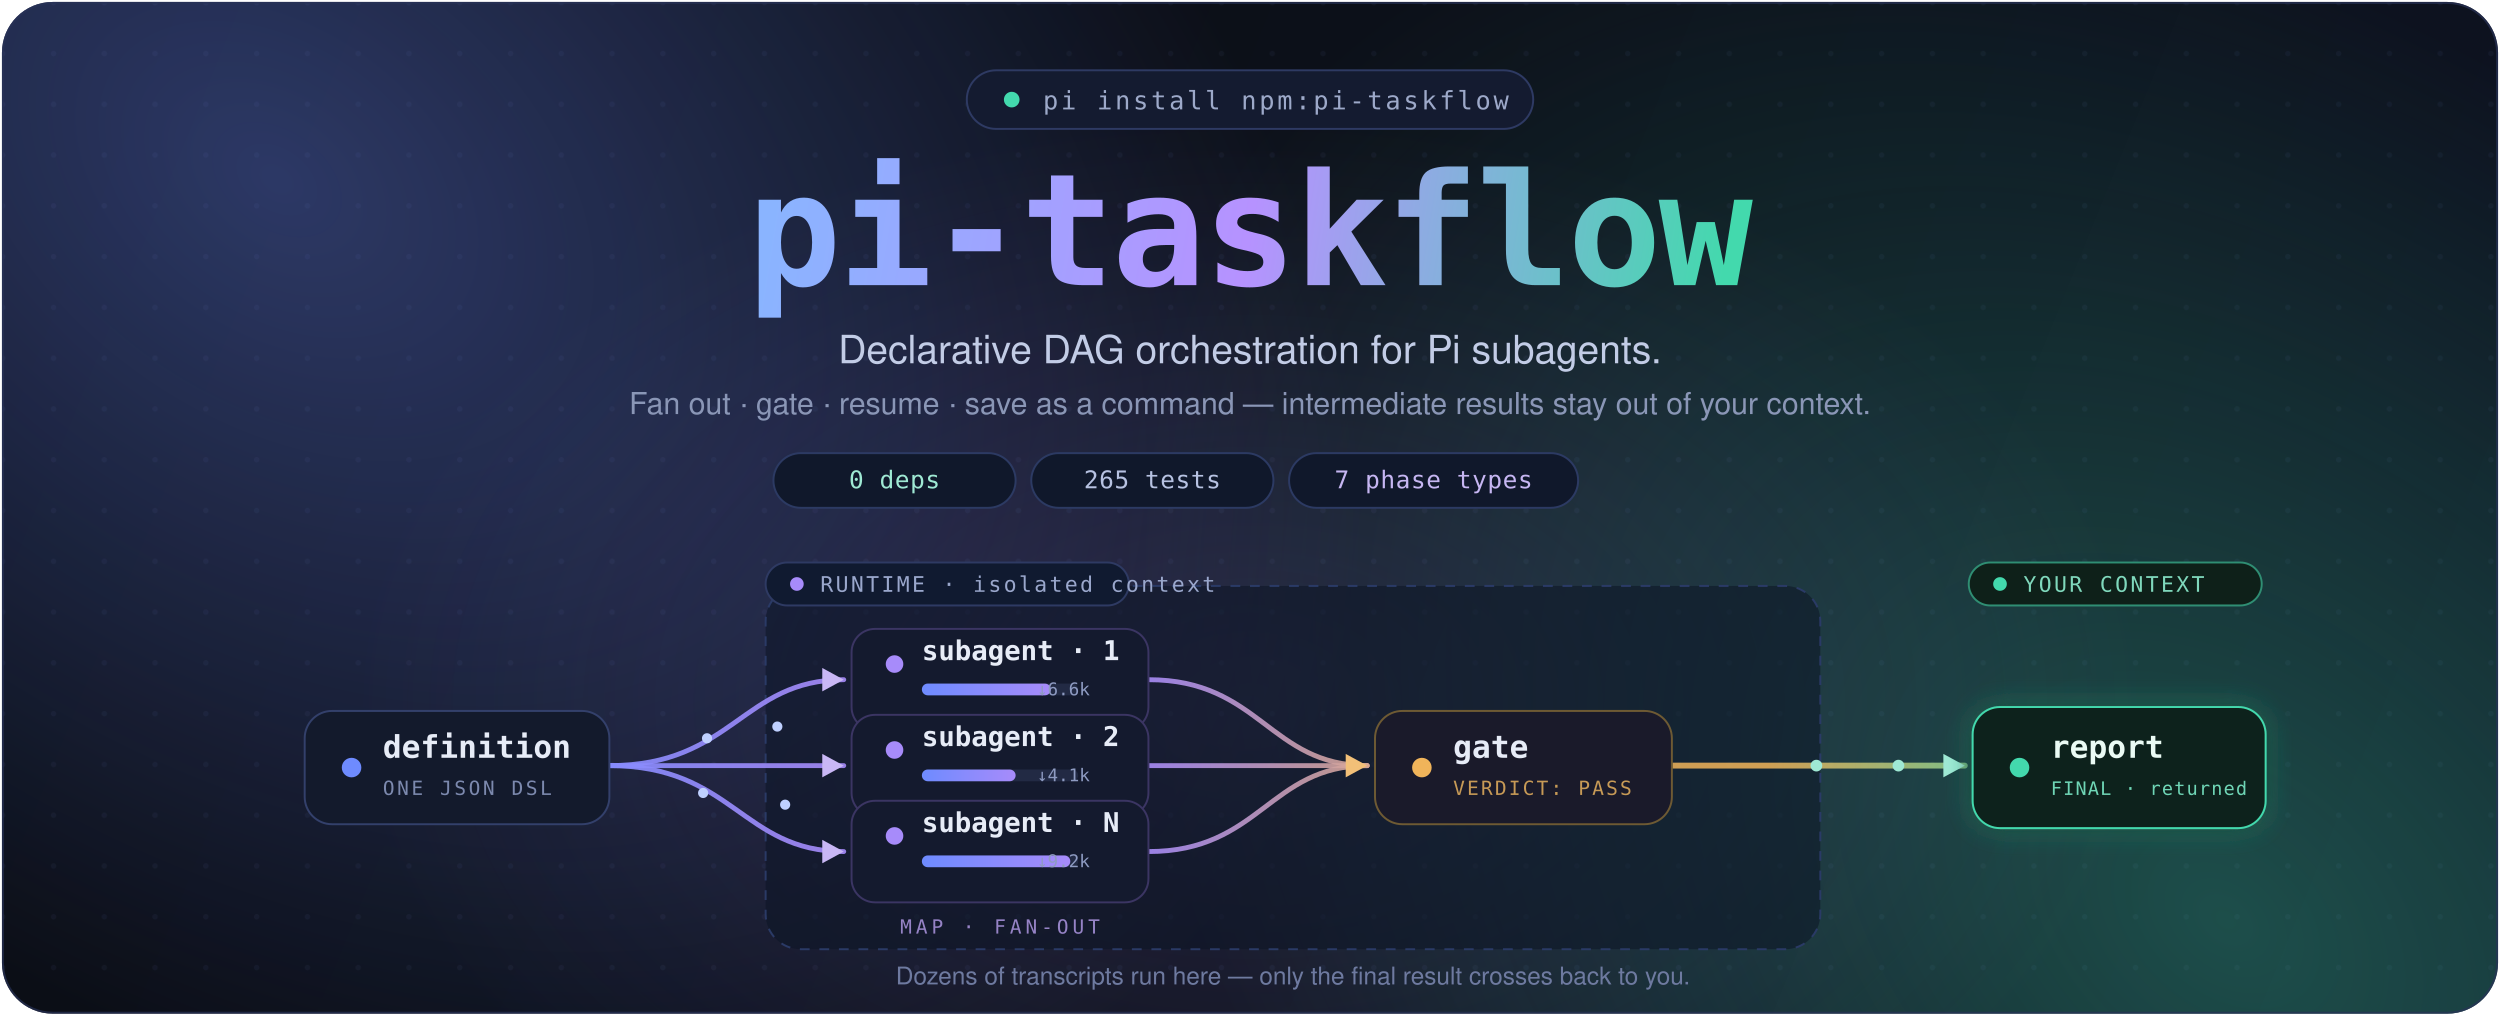
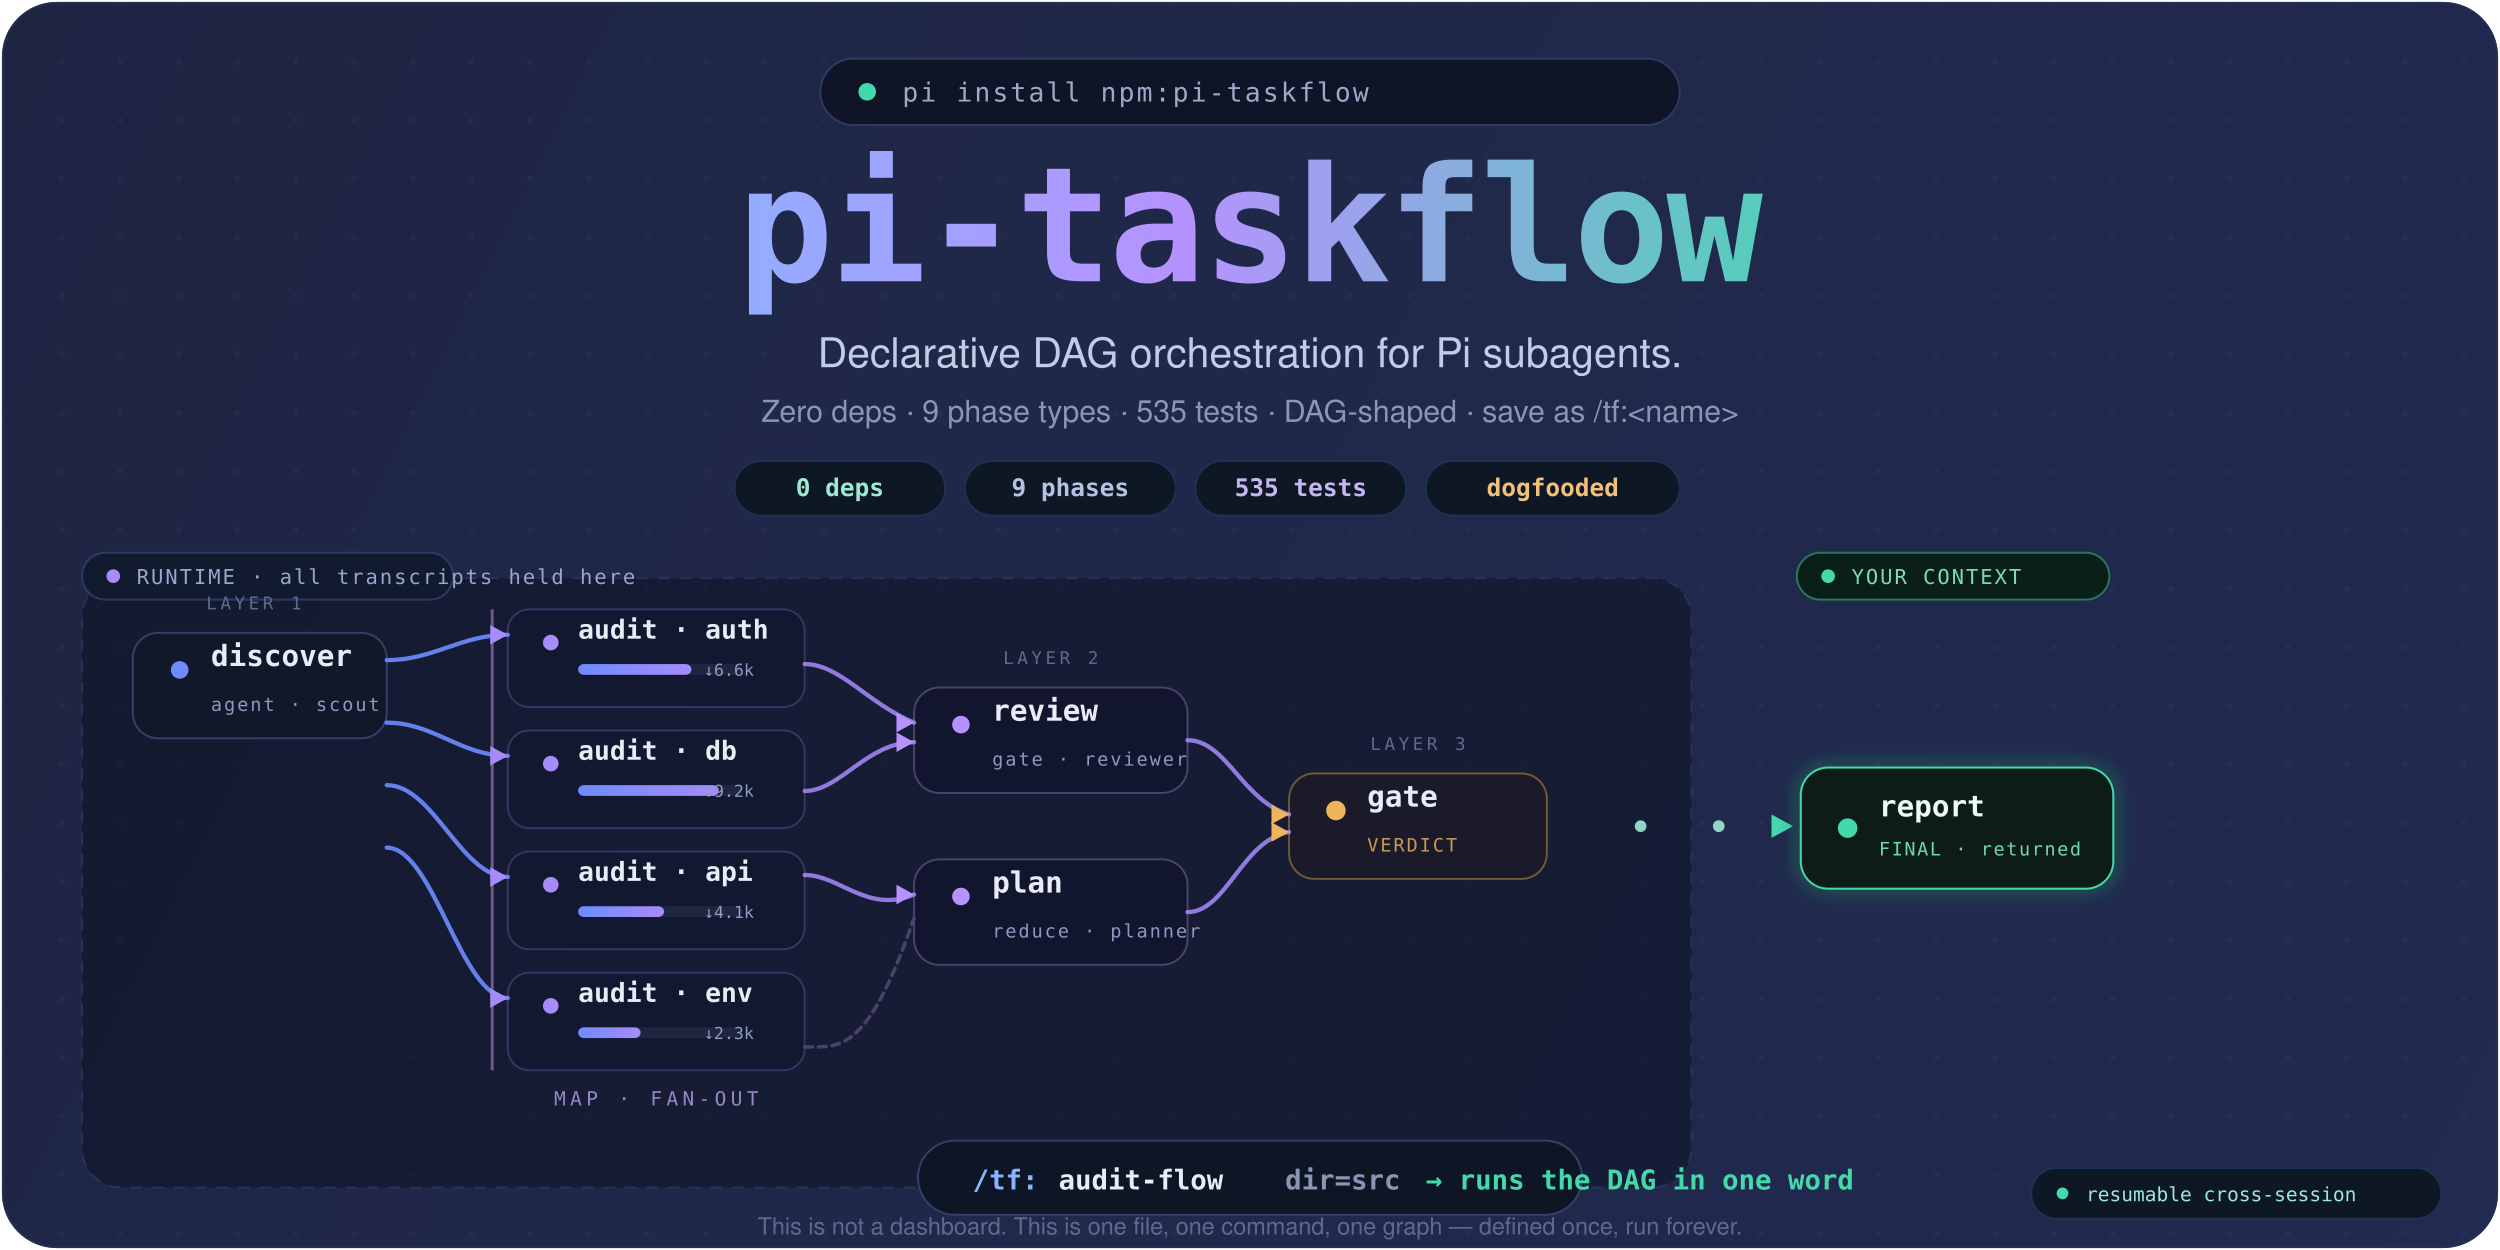
- <svg xmlns="http://www.w3.org/2000/svg" width="1280" height="520" viewBox="0 0 1280 520" fill="none" role="img" aria-label="pi-taskflow — declarative DAG orchestration for Pi subagents: one definition fans out to isolated subagents, a gate guards quality, only the final result returns to your context">
+ <svg xmlns="http://www.w3.org/2000/svg" width="1280" height="640" viewBox="0 0 1280 640" fill="none" role="img" aria-label="pi-taskflow — declarative DAG orchestration for Pi subagents: 9 phase types, zero deps, context-isolated, save as /tf:&lt;name&gt;">
  <defs>
-     <linearGradient id="bg" x1="0" y1="0" x2="1280" y2="520" gradientUnits="userSpaceOnUse">
+     <linearGradient id="bg" x1="0" y1="0" x2="1280" y2="640" gradientUnits="userSpaceOnUse">
      <stop offset="0" stop-color="#0A0D15" />
-       <stop offset="0.5" stop-color="#0C1019" />
-       <stop offset="1" stop-color="#0D1322" />
+       <stop offset="0.4" stop-color="#0C101C" />
+       <stop offset="1" stop-color="#0E1324" />
    </linearGradient>
-     <radialGradient id="glowIndigo" cx="0" cy="0" r="1" gradientUnits="userSpaceOnUse" gradientTransform="translate(140 90) rotate(36) scale(620 420)">
-       <stop offset="0" stop-color="#6E8BFF" stop-opacity="0.34" />
+     <radialGradient id="g1" cx="0" cy="0" r="1" gradientTransform="translate(160 120) rotate(30) scale(580 400)">
+       <stop offset="0" stop-color="#6E8BFF" stop-opacity="0.30" />
      <stop offset="1" stop-color="#6E8BFF" stop-opacity="0" />
    </radialGradient>
-     <radialGradient id="glowTeal" cx="0" cy="0" r="1" gradientUnits="userSpaceOnUse" gradientTransform="translate(1140 470) rotate(-140) scale(640 440)">
-       <stop offset="0" stop-color="#43D9AD" stop-opacity="0.30" />
+     <radialGradient id="g2" cx="0" cy="0" r="1" gradientTransform="translate(1120 520) rotate(-130) scale(560 380)">
+       <stop offset="0" stop-color="#43D9AD" stop-opacity="0.28" />
      <stop offset="1" stop-color="#43D9AD" stop-opacity="0" />
    </radialGradient>
-     <radialGradient id="glowViolet" cx="0" cy="0" r="1" gradientUnits="userSpaceOnUse" gradientTransform="translate(640 360) scale(460 300)">
-       <stop offset="0" stop-color="#A78BFA" stop-opacity="0.16" />
+     <radialGradient id="g3" cx="0" cy="0" r="1" gradientTransform="translate(640 440) scale(400 260)">
+       <stop offset="0" stop-color="#A78BFA" stop-opacity="0.14" />
      <stop offset="1" stop-color="#A78BFA" stop-opacity="0" />
    </radialGradient>
-     <linearGradient id="title" x1="400" y1="78" x2="880" y2="156" gradientUnits="userSpaceOnUse">
+     <linearGradient id="tiGrad" x1="320" y1="88" x2="960" y2="88" gradientUnits="userSpaceOnUse">
      <stop offset="0" stop-color="#8AB4FF" />
-       <stop offset="0.5" stop-color="#B692FF" />
+       <stop offset="0.45" stop-color="#B692FF" />
      <stop offset="1" stop-color="#43D9AD" />
    </linearGradient>
-     <linearGradient id="edgeIn" x1="225" y1="370" x2="430" y2="370" gradientUnits="userSpaceOnUse">
-       <stop offset="0" stop-color="#6E8BFF" stop-opacity="0.95" />
-       <stop offset="1" stop-color="#A78BFA" stop-opacity="0.9" />
+     <linearGradient id="eL1" x1="160" y1="310" x2="420" y2="310">
+       <stop offset="0" stop-color="#6E8BFF" stop-opacity="0.9" />
+       <stop offset="1" stop-color="#A78BFA" stop-opacity="0.85" />
    </linearGradient>
-     <linearGradient id="edgeOut" x1="585" y1="370" x2="760" y2="370" gradientUnits="userSpaceOnUse">
-       <stop offset="0" stop-color="#A78BFA" stop-opacity="0.9" />
-       <stop offset="1" stop-color="#F0B45A" stop-opacity="0.9" />
+     <linearGradient id="eL2" x1="556" y1="310" x2="680" y2="310">
+       <stop offset="0" stop-color="#A78BFA" stop-opacity="0.85" />
+       <stop offset="1" stop-color="#F0B45A" stop-opacity="0.85" />
    </linearGradient>
-     <linearGradient id="edgeFinal" x1="905" y1="370" x2="1075" y2="370" gradientUnits="userSpaceOnUse">
-       <stop offset="0" stop-color="#F0B45A" stop-opacity="0.85" />
-       <stop offset="1" stop-color="#43D9AD" stop-opacity="0.95" />
+     <linearGradient id="eL3" x1="816" y1="310" x2="940" y2="310">
+       <stop offset="0" stop-color="#F0B45A" stop-opacity="0.8" />
+       <stop offset="1" stop-color="#43D9AD" stop-opacity="0.9" />
    </linearGradient>
-     <linearGradient id="barFill" x1="0" y1="0" x2="1" y2="0">
+     <linearGradient id="bar1" x1="0" y1="0" x2="1" y2="0">
      <stop offset="0" stop-color="#6E8BFF" />
      <stop offset="1" stop-color="#A78BFA" />
    </linearGradient>
-     <linearGradient id="barFillTeal" x1="0" y1="0" x2="1" y2="0">
-       <stop offset="0" stop-color="#43D9AD" />
-       <stop offset="1" stop-color="#9FE9D4" />
+     <linearGradient id="bar2" x1="0" y1="0" x2="1" y2="0">
+       <stop offset="0" stop-color="#A78BFA" />
+       <stop offset="1" stop-color="#D4A8FF" />
    </linearGradient>
-     <pattern id="dots" width="26" height="26" patternUnits="userSpaceOnUse">
-       <circle cx="1.4" cy="1.4" r="1.4" fill="#9FB0FF" fill-opacity="0.05" />
+     <pattern id="dots" width="30" height="30" patternUnits="userSpaceOnUse">
+       <circle cx="1.5" cy="1.5" r="1.5" fill="#9FB0FF" fill-opacity="0.04" />
    </pattern>
-     <filter id="soft" x="-30%" y="-30%" width="160%" height="160%">
-       <feGaussianBlur stdDeviation="6" result="b" />
+     <filter id="softGlow" x="-30%" y="-30%" width="160%" height="160%">
+       <feGaussianBlur stdDeviation="5" result="b" />
      <feMerge>
        <feMergeNode in="b" />
        <feMergeNode in="SourceGraphic" />
      </feMerge>
    </filter>
  </defs>
-   <rect x="1" y="1" width="1278" height="518" rx="26" fill="url(#bg)" />
-   <rect x="1" y="1" width="1278" height="518" rx="26" fill="url(#dots)" />
-   <rect x="1" y="1" width="1278" height="518" rx="26" fill="url(#glowIndigo)" />
-   <rect x="1" y="1" width="1278" height="518" rx="26" fill="url(#glowTeal)" />
-   <rect x="1" y="1" width="1278" height="518" rx="26" fill="url(#glowViolet)" />
-   <rect x="1.5" y="1.5" width="1277" height="517" rx="25.5" stroke="#283357" stroke-opacity="0.7" />
-   <g>
-     <rect x="495" y="36" width="290" height="30" rx="15" fill="#141B30" stroke="#2E3A63" />
-     <circle cx="518" cy="51" r="4" fill="#43D9AD" />
-     <text x="534" y="56" font-family="ui-monospace, 'SF Mono', 'JetBrains Mono', Menlo, monospace" font-size="13" letter-spacing="1.4" fill="#9DA9C9">pi install npm:pi-taskflow</text>
+   <rect x="1" y="1" width="1278" height="638" rx="28" fill="url(#bg)" />
+   <rect x="1" y="1" width="1278" height="638" rx="28" fill="url(#dots)" />
+   <rect x="1" y="1" width="1278" height="638" rx="28" fill="url(#g1)" />
+   <rect x="1" y="1" width="1278" height="638" rx="28" fill="url(#g2)" />
+   <rect x="1" y="1" width="1278" height="638" rx="28" fill="url(#g3)" />
+   <rect x="1.5" y="1.5" width="1277" height="637" rx="27.5" stroke="#283357" stroke-opacity="0.6" />
+   <rect x="420" y="30" width="440" height="34" rx="17" fill="#0F1526" stroke="#2E3A63" />
+   <circle cx="444" cy="47" r="4.5" fill="#43D9AD" />
+   <text x="462" y="52" font-family="ui-monospace,'SF Mono','JetBrains Mono',Menlo,monospace" font-size="13.5" letter-spacing="1.1" fill="#9DA9C9">pi install npm:pi-taskflow</text>
+   <text x="640" y="144" text-anchor="middle" font-family="ui-monospace,'SF Mono','JetBrains Mono',Menlo,monospace" font-size="82" font-weight="700" letter-spacing="-1.8" fill="url(#tiGrad)">pi-taskflow</text>
+   <text x="640" y="188" text-anchor="middle" font-family="system-ui,'Segoe UI',Helvetica,Arial,sans-serif" font-size="21" font-weight="500" fill="#C2CCE6">Declarative DAG orchestration for Pi subagents.</text>
+   <text x="640" y="216" text-anchor="middle" font-family="system-ui,'Segoe UI',Helvetica,Arial,sans-serif" font-size="15.5" fill="#8A96B6">Zero deps · 9 phase types · 535 tests · DAG-shaped · save as /tf:&lt;name&gt;</text>
+   <g font-family="ui-monospace,Menlo,monospace" font-size="12.5">
+     <rect x="376" y="236" width="108" height="28" rx="14" fill="#0E1825" stroke="#1B3253" />
+     <text x="430" y="254" text-anchor="middle" fill="#9FE9D4" font-weight="600">0 deps</text>
+     <rect x="494" y="236" width="108" height="28" rx="14" fill="#0E1825" stroke="#1B3253" />
+     <text x="548" y="254" text-anchor="middle" fill="#B7C2E2" font-weight="600">9 phases</text>
+     <rect x="612" y="236" width="108" height="28" rx="14" fill="#0E1825" stroke="#1B3253" />
+     <text x="666" y="254" text-anchor="middle" fill="#C6B6F2" font-weight="600">535 tests</text>
+     <rect x="730" y="236" width="130" height="28" rx="14" fill="#0E1825" stroke="#1B3253" />
+     <text x="795" y="254" text-anchor="middle" fill="#F2C078" font-weight="600">dogfooded</text>
  </g>
-   <text x="640" y="146" text-anchor="middle" font-family="ui-monospace, 'SF Mono', 'JetBrains Mono', Menlo, monospace" font-size="80" font-weight="700" letter-spacing="-1.5" fill="url(#title)">pi-taskflow</text>
-   <text x="640" y="186" text-anchor="middle" font-family="system-ui, 'Segoe UI', Helvetica, Arial, sans-serif" font-size="20" font-weight="500" fill="#C2CCE6">Declarative DAG orchestration for Pi subagents.</text>
-   <text x="640" y="212" text-anchor="middle" font-family="system-ui, 'Segoe UI', Helvetica, Arial, sans-serif" font-size="15.5" fill="#8A96B6">Fan out · gate · resume · save as a command — intermediate results stay out of your context.</text>
-   <g font-family="ui-monospace, 'SF Mono', Menlo, monospace" font-size="12.5" letter-spacing="0.3">
-     <rect x="396" y="232" width="124" height="28" rx="14" fill="#10182B" stroke="#2C3A63" />
-     <text x="458" y="250" text-anchor="middle" fill="#9FE9D4">0 deps</text>
-     <rect x="528" y="232" width="124" height="28" rx="14" fill="#10182B" stroke="#2C3A63" />
-     <text x="590" y="250" text-anchor="middle" fill="#B7C2E2">265 tests</text>
-     <rect x="660" y="232" width="148" height="28" rx="14" fill="#10182B" stroke="#2C3A63" />
-     <text x="734" y="250" text-anchor="middle" fill="#C6B6F2">7 phase types</text>
+   <rect x="42" y="296" width="824" height="312" rx="20" fill="#0B111F" fill-opacity="0.50" stroke="#263357" stroke-dasharray="6 5" />
+   <g font-family="ui-monospace,Menlo,monospace" font-size="10.5" letter-spacing="1.0">
+     <rect x="42" y="283" width="190" height="24" rx="12" fill="#111A2E" stroke="#2E3A63" />
+     <circle cx="58" cy="295" r="3.5" fill="#A78BFA" />
+     <text x="70" y="299" fill="#9AA7CC">RUNTIME · all transcripts held here</text>
  </g>
-   <rect x="392" y="300" width="540" height="186" rx="18" fill="#0C1426" fill-opacity="0.55" stroke="#2A3a66" stroke-dasharray="5 5" />
-   <g font-family="ui-monospace, Menlo, monospace" font-size="11" letter-spacing="1.2">
-     <rect x="392" y="288" width="186" height="22" rx="11" fill="#101a30" stroke="#2E3A63" />
-     <circle cx="408" cy="299" r="3.5" fill="#A78BFA" />
-     <text x="420" y="303" fill="#9AA7CC">RUNTIME · isolated context</text>
+   <g font-family="ui-monospace,Menlo,monospace" font-size="10.5" letter-spacing="1.0">
+     <rect x="920" y="283" width="160" height="24" rx="12" fill="#0A1F17" stroke="#2B775D" />
+     <circle cx="936" cy="295" r="3.5" fill="#43D9AD" />
+     <text x="948" y="299" fill="#7FD8BC">YOUR CONTEXT</text>
  </g>
-   <g font-family="ui-monospace, Menlo, monospace" font-size="11" letter-spacing="1.2">
-     <rect x="1008" y="288" width="150" height="22" rx="11" fill="#0E2019" stroke="#2F8E73" />
-     <circle cx="1024" cy="299" r="3.5" fill="#43D9AD" />
-     <text x="1036" y="303" fill="#7FD8BC">YOUR CONTEXT</text>
+   <rect x="68" y="324" width="130" height="54" rx="13" fill="#111829" stroke="#33406B" />
+   <circle cx="92" cy="343" r="4.5" fill="#6E8BFF" />
+   <text x="108" y="341" font-family="ui-monospace,Menlo,monospace" font-size="15" font-weight="700" fill="#E7ECF7">discover</text>
+   <text x="108" y="364" font-family="ui-monospace,Menlo,monospace" font-size="9.5" letter-spacing="1.0" fill="#8C99C0">agent · scout</text>
+   <text x="130" y="312" text-anchor="middle" font-family="ui-monospace,Menlo,monospace" font-size="9" letter-spacing="1.8" fill="#5C6A92">LAYER 1</text>
+   <rect x="260" y="312" width="152" height="50" rx="11" fill="#121830" stroke="#3A3465" />
+   <circle cx="282" cy="329" r="4" fill="#A78BFA" />
+   <text x="296" y="327" font-family="ui-monospace,Menlo,monospace" font-size="13.5" font-weight="700" fill="#E7ECF7">audit · auth</text>
+   <rect x="296" y="340" width="84" height="5.5" rx="3" fill="#1F2740" />
+   <rect x="296" y="340" width="58" height="5.5" rx="3" fill="url(#bar1)" />
+   <text x="386" y="346" text-anchor="end" font-family="ui-monospace,Menlo,monospace" font-size="8.5" fill="#8E9BC2">↓6.6k</text>
+   <rect x="260" y="374" width="152" height="50" rx="11" fill="#121830" stroke="#3A3465" />
+   <circle cx="282" cy="391" r="4" fill="#A78BFA" />
+   <text x="296" y="389" font-family="ui-monospace,Menlo,monospace" font-size="13.5" font-weight="700" fill="#E7ECF7">audit · db</text>
+   <rect x="296" y="402" width="84" height="5.5" rx="3" fill="#1F2740" />
+   <rect x="296" y="402" width="72" height="5.5" rx="3" fill="url(#bar1)" />
+   <text x="386" y="408" text-anchor="end" font-family="ui-monospace,Menlo,monospace" font-size="8.5" fill="#8E9BC2">↓9.2k</text>
+   <rect x="260" y="436" width="152" height="50" rx="11" fill="#121830" stroke="#3A3465" />
+   <circle cx="282" cy="453" r="4" fill="#A78BFA" />
+   <text x="296" y="451" font-family="ui-monospace,Menlo,monospace" font-size="13.5" font-weight="700" fill="#E7ECF7">audit · api</text>
+   <rect x="296" y="464" width="84" height="5.5" rx="3" fill="#1F2740" />
+   <rect x="296" y="464" width="44" height="5.5" rx="3" fill="url(#bar1)" />
+   <text x="386" y="470" text-anchor="end" font-family="ui-monospace,Menlo,monospace" font-size="8.5" fill="#8E9BC2">↓4.1k</text>
+   <rect x="260" y="498" width="152" height="50" rx="11" fill="#121830" stroke="#3A3465" />
+   <circle cx="282" cy="515" r="4" fill="#A78BFA" />
+   <text x="296" y="513" font-family="ui-monospace,Menlo,monospace" font-size="13.5" font-weight="700" fill="#E7ECF7">audit · env</text>
+   <rect x="296" y="526" width="84" height="5.5" rx="3" fill="#1F2740" />
+   <rect x="296" y="526" width="32" height="5.5" rx="3" fill="url(#bar1)" />
+   <text x="386" y="532" text-anchor="end" font-family="ui-monospace,Menlo,monospace" font-size="8.5" fill="#8E9BC2">↓2.3k</text>
+   <path d="M252 312 v 236" stroke="#6E5A8A" stroke-width="1.5" fill="none" />
+   <text x="336" y="566" text-anchor="middle" font-family="ui-monospace,Menlo,monospace" font-size="10" letter-spacing="2.2" fill="#9885C8">MAP · FAN-OUT</text>
+   <rect x="468" y="352" width="140" height="54" rx="13" fill="#12152E" stroke="#4A426A" />
+   <circle cx="492" cy="371" r="4.5" fill="#B692FF" />
+   <text x="508" y="369" font-family="ui-monospace,Menlo,monospace" font-size="15" font-weight="700" fill="#E7ECF7">review</text>
+   <text x="508" y="392" font-family="ui-monospace,Menlo,monospace" font-size="9.5" letter-spacing="1.0" fill="#8C99C0">gate · reviewer</text>
+   <text x="538" y="340" text-anchor="middle" font-family="ui-monospace,Menlo,monospace" font-size="9" letter-spacing="1.8" fill="#5C6A92">LAYER 2</text>
+   <rect x="468" y="440" width="140" height="54" rx="13" fill="#12152E" stroke="#4A426A" />
+   <circle cx="492" cy="459" r="4.5" fill="#B692FF" />
+   <text x="508" y="457" font-family="ui-monospace,Menlo,monospace" font-size="15" font-weight="700" fill="#E7ECF7">plan</text>
+   <text x="508" y="480" font-family="ui-monospace,Menlo,monospace" font-size="9.5" letter-spacing="1.0" fill="#8C99C0">reduce · planner</text>
+   <rect x="660" y="396" width="132" height="54" rx="13" fill="#1A1A2A" stroke="#6E5A33" />
+   <circle cx="684" cy="415" r="5" fill="#F0B45A" />
+   <text x="700" y="413" font-family="ui-monospace,Menlo,monospace" font-size="15" font-weight="700" fill="#E7ECF7">gate</text>
+   <text x="700" y="436" font-family="ui-monospace,Menlo,monospace" font-size="9.5" letter-spacing="1.0" fill="#C79A56">VERDICT</text>
+   <text x="726" y="384" text-anchor="middle" font-family="ui-monospace,Menlo,monospace" font-size="9" letter-spacing="1.8" fill="#5C6A92">LAYER 3</text>
+   <path d="M792 423 C840 423, 880 423, 918 423" stroke="url(#eL3)" stroke-width="3" fill="none" stroke-linecap="round" />
+   <path d="M918 423 l-11 -6 v12 z" fill="#43D9AD" />
+   <circle cx="840" cy="423" r="3" fill="#9FE9D4" opacity="0.9" />
+   <circle cx="880" cy="423" r="3" fill="#9FE9D4" opacity="0.9" />
+   <rect x="922" y="393" width="160" height="62" rx="14" fill="#0A1F17" stroke="#43D9AD" filter="url(#softGlow)" />
+   <circle cx="946" cy="424" r="5" fill="#43D9AD" />
+   <text x="962" y="418" font-family="ui-monospace,Menlo,monospace" font-size="15" font-weight="700" fill="#EAFBF4">report</text>
+   <text x="962" y="438" font-family="ui-monospace,Menlo,monospace" font-size="9.5" letter-spacing="0.8" fill="#6FD6B6">FINAL · returned</text>
+   <g stroke="url(#eL1)" stroke-width="2.2" fill="none" stroke-linecap="round">
+     <path d="M198 338 C222 338, 236 325, 260 325" />
+     <path d="M198 370 C222 370, 236 387, 260 387" />
+     <path d="M198 402 C222 402, 236 449, 260 449" />
+     <path d="M198 434 C222 434, 236 511, 260 511" />
  </g>
-   <g stroke="url(#edgeIn)" stroke-width="2.5" fill="none" stroke-linecap="round">
-     <path d="M312 392 C375 392, 380 348, 432 348" />
-     <path d="M312 392 C375 392, 385 392, 432 392" />
-     <path d="M312 392 C375 392, 380 436, 432 436" />
+   <path d="M260 325 l-9 -5 v10 z" fill="#A78BFA" />
+   <path d="M260 387 l-9 -5 v10 z" fill="#A78BFA" />
+   <path d="M260 449 l-9 -5 v10 z" fill="#A78BFA" />
+   <path d="M260 511 l-9 -5 v10 z" fill="#A78BFA" />
+   <g stroke="url(#eL2)" stroke-width="2.2" fill="none" stroke-linecap="round">
+     <path d="M412 340 C430 340, 444 360, 468 370" />
+     <path d="M412 405 C430 405, 444 380, 468 380" />
+     <path d="M412 448 C430 448, 444 468, 468 458" />
  </g>
-   <g stroke="url(#edgeOut)" stroke-width="2.5" fill="none" stroke-linecap="round">
-     <path d="M588 348 C645 348, 650 392, 700 392" />
-     <path d="M588 392 C660 392, 660 392, 700 392" />
-     <path d="M588 436 C645 436, 650 392, 700 392" />
+   <path d="M468 370 l-9 -5 v10 z" fill="#B692FF" />
+   <path d="M468 380 l-9 -5 v10 z" fill="#B692FF" />
+   <path d="M468 458 l-9 -5 v10 z" fill="#B692FF" />
+   <g stroke="#4A426A" stroke-width="1.8" fill="none" stroke-linecap="round" stroke-dasharray="4 3">
+     <path d="M412 536 C430 536, 444 540, 468 470" />
  </g>
-   <path d="M856 392 C905 392, 960 392, 1006 392" stroke="url(#edgeFinal)" stroke-width="3" fill="none" stroke-linecap="round" />
-   <g fill="#BFD0FF">
-     <circle cx="362" cy="378" r="2.6" />
-     <circle cx="398" cy="372" r="2.6" />
-     <circle cx="360" cy="406" r="2.6" />
-     <circle cx="402" cy="412" r="2.6" />
+   <path d="M608 379 C628 379, 636 410, 660 417" stroke="url(#eL2)" stroke-width="2.2" fill="none" stroke-linecap="round" />
+   <path d="M660 417 l-9 -5 v10 z" fill="#F0B45A" />
+   <path d="M608 467 C628 467, 636 430, 660 426" stroke="url(#eL2)" stroke-width="2.2" fill="none" stroke-linecap="round" />
+   <path d="M660 426 l-9 -5 v10 z" fill="#F0B45A" />
+   <rect x="470" y="584" width="340" height="38" rx="19" fill="#0E1626" stroke="#33406B" />
+   <g font-family="ui-monospace,'SF Mono',Menlo,monospace" font-size="14" font-weight="700">
+     <text x="498" y="609" fill="#8AB4FF">/tf:</text>
+     <text x="542" y="609" fill="#E7ECF7">audit-flow</text>
+     <text x="658" y="609" fill="#8A96B6"> dir=src</text>
+     <text x="730" y="609" fill="#43D9AD"> → runs the DAG in one word</text>
  </g>
-   <g fill="#9FE9D4">
-     <circle cx="930" cy="392" r="3" />
-     <circle cx="972" cy="392" r="3" />
+   <text x="640" y="632" text-anchor="middle" font-family="system-ui,'Segoe UI',Helvetica,Arial,sans-serif" font-size="12" fill="#5C6A92">This is not a dashboard. This is one file, one command, one graph — defined once, run forever.</text>
+   <g font-family="ui-monospace,Menlo,monospace" font-size="10">
+     <rect x="1040" y="598" width="210" height="26" rx="13" fill="#0E1825" stroke="#1B3253" />
+     <circle cx="1056" cy="611" r="3" fill="#43D9AD" />
+     <text x="1068" y="615" fill="#9FE9D4">resumable cross-session</text>
  </g>
-   <g fill="#C9B7F5">
-     <path d="M432 348 l-11 -6 v12 z" />
-     <path d="M432 392 l-11 -6 v12 z" />
-     <path d="M432 436 l-11 -6 v12 z" />
-   </g>
-   <g fill="#F2C078">
-     <path d="M700 392 l-11 -6 v12 z" />
-   </g>
-   <g fill="#9FE9D4">
-     <path d="M1006 392 l-11 -6 v12 z" />
-   </g>
-   <g>
-     <rect x="156" y="364" width="156" height="58" rx="14" fill="#131A2C" stroke="#33406B" />
-     <circle cx="180" cy="393" r="5" fill="#6E8BFF" />
-     <text x="196" y="388" font-family="ui-monospace, Menlo, monospace" font-size="16" font-weight="700" fill="#E7ECF7">definition</text>
-     <text x="196" y="407" font-family="ui-monospace, Menlo, monospace" font-size="10" letter-spacing="1.3" fill="#7C89AE">ONE JSON DSL</text>
-   </g>
-   <g>
-     <rect x="436" y="322" width="152" height="52" rx="12" fill="#141A2E" stroke="#3B3563" />
-     <circle cx="458" cy="340" r="4.5" fill="#A78BFA" />
-     <text x="472" y="338" font-family="ui-monospace, Menlo, monospace" font-size="14" font-weight="700" fill="#E7ECF7">subagent · 1</text>
-     <rect x="472" y="350" width="80" height="6" rx="3" fill="#222a44" />
-     <rect x="472" y="350" width="66" height="6" rx="3" fill="url(#barFill)" />
-     <text x="558" y="356" text-anchor="end" font-family="ui-monospace, Menlo, monospace" font-size="9" fill="#8E9BC2">↓6.6k</text>
-   </g>
-   <g>
-     <rect x="436" y="366" width="152" height="52" rx="12" fill="#141A2E" stroke="#3B3563" />
-     <circle cx="458" cy="384" r="4.5" fill="#A78BFA" />
-     <text x="472" y="382" font-family="ui-monospace, Menlo, monospace" font-size="14" font-weight="700" fill="#E7ECF7">subagent · 2</text>
-     <rect x="472" y="394" width="80" height="6" rx="3" fill="#222a44" />
-     <rect x="472" y="394" width="48" height="6" rx="3" fill="url(#barFill)" />
-     <text x="558" y="400" text-anchor="end" font-family="ui-monospace, Menlo, monospace" font-size="9" fill="#8E9BC2">↓4.1k</text>
-   </g>
-   <g>
-     <rect x="436" y="410" width="152" height="52" rx="12" fill="#141A2E" stroke="#3B3563" />
-     <circle cx="458" cy="428" r="4.5" fill="#A78BFA" />
-     <text x="472" y="426" font-family="ui-monospace, Menlo, monospace" font-size="14" font-weight="700" fill="#E7ECF7">subagent · N</text>
-     <rect x="472" y="438" width="80" height="6" rx="3" fill="#222a44" />
-     <rect x="472" y="438" width="76" height="6" rx="3" fill="url(#barFill)" />
-     <text x="558" y="444" text-anchor="end" font-family="ui-monospace, Menlo, monospace" font-size="9" fill="#8E9BC2">↓9.2k</text>
-   </g>
-   <text x="512" y="478" text-anchor="middle" font-family="ui-monospace, Menlo, monospace" font-size="10" letter-spacing="2" fill="#9683C6">MAP · FAN-OUT</text>
-   <g>
-     <rect x="704" y="364" width="152" height="58" rx="14" fill="#1A1A2A" stroke="#6E5A33" />
-     <circle cx="728" cy="393" r="5" fill="#F0B45A" />
-     <text x="744" y="388" font-family="ui-monospace, Menlo, monospace" font-size="16" font-weight="700" fill="#E7ECF7">gate</text>
-     <text x="744" y="407" font-family="ui-monospace, Menlo, monospace" font-size="10" letter-spacing="1.1" fill="#C79A56">VERDICT: PASS</text>
-   </g>
-   <g filter="url(#soft)">
-     <rect x="1010" y="362" width="150" height="62" rx="14" fill="#10231C" stroke="#43D9AD" />
-   </g>
-   <g>
-     <circle cx="1034" cy="393" r="5" fill="#43D9AD" />
-     <text x="1050" y="388" font-family="ui-monospace, Menlo, monospace" font-size="16" font-weight="700" fill="#EAFBF4">report</text>
-     <text x="1050" y="407" font-family="ui-monospace, Menlo, monospace" font-size="9.5" letter-spacing="0.6" fill="#6FD6B6">FINAL · returned</text>
-   </g>
-   <text x="662" y="504" text-anchor="middle" font-family="system-ui, 'Segoe UI', Helvetica, Arial, sans-serif" font-size="12.5" fill="#6E7AA0">Dozens of transcripts run here — only the final result crosses back to you.</text>
</svg>
